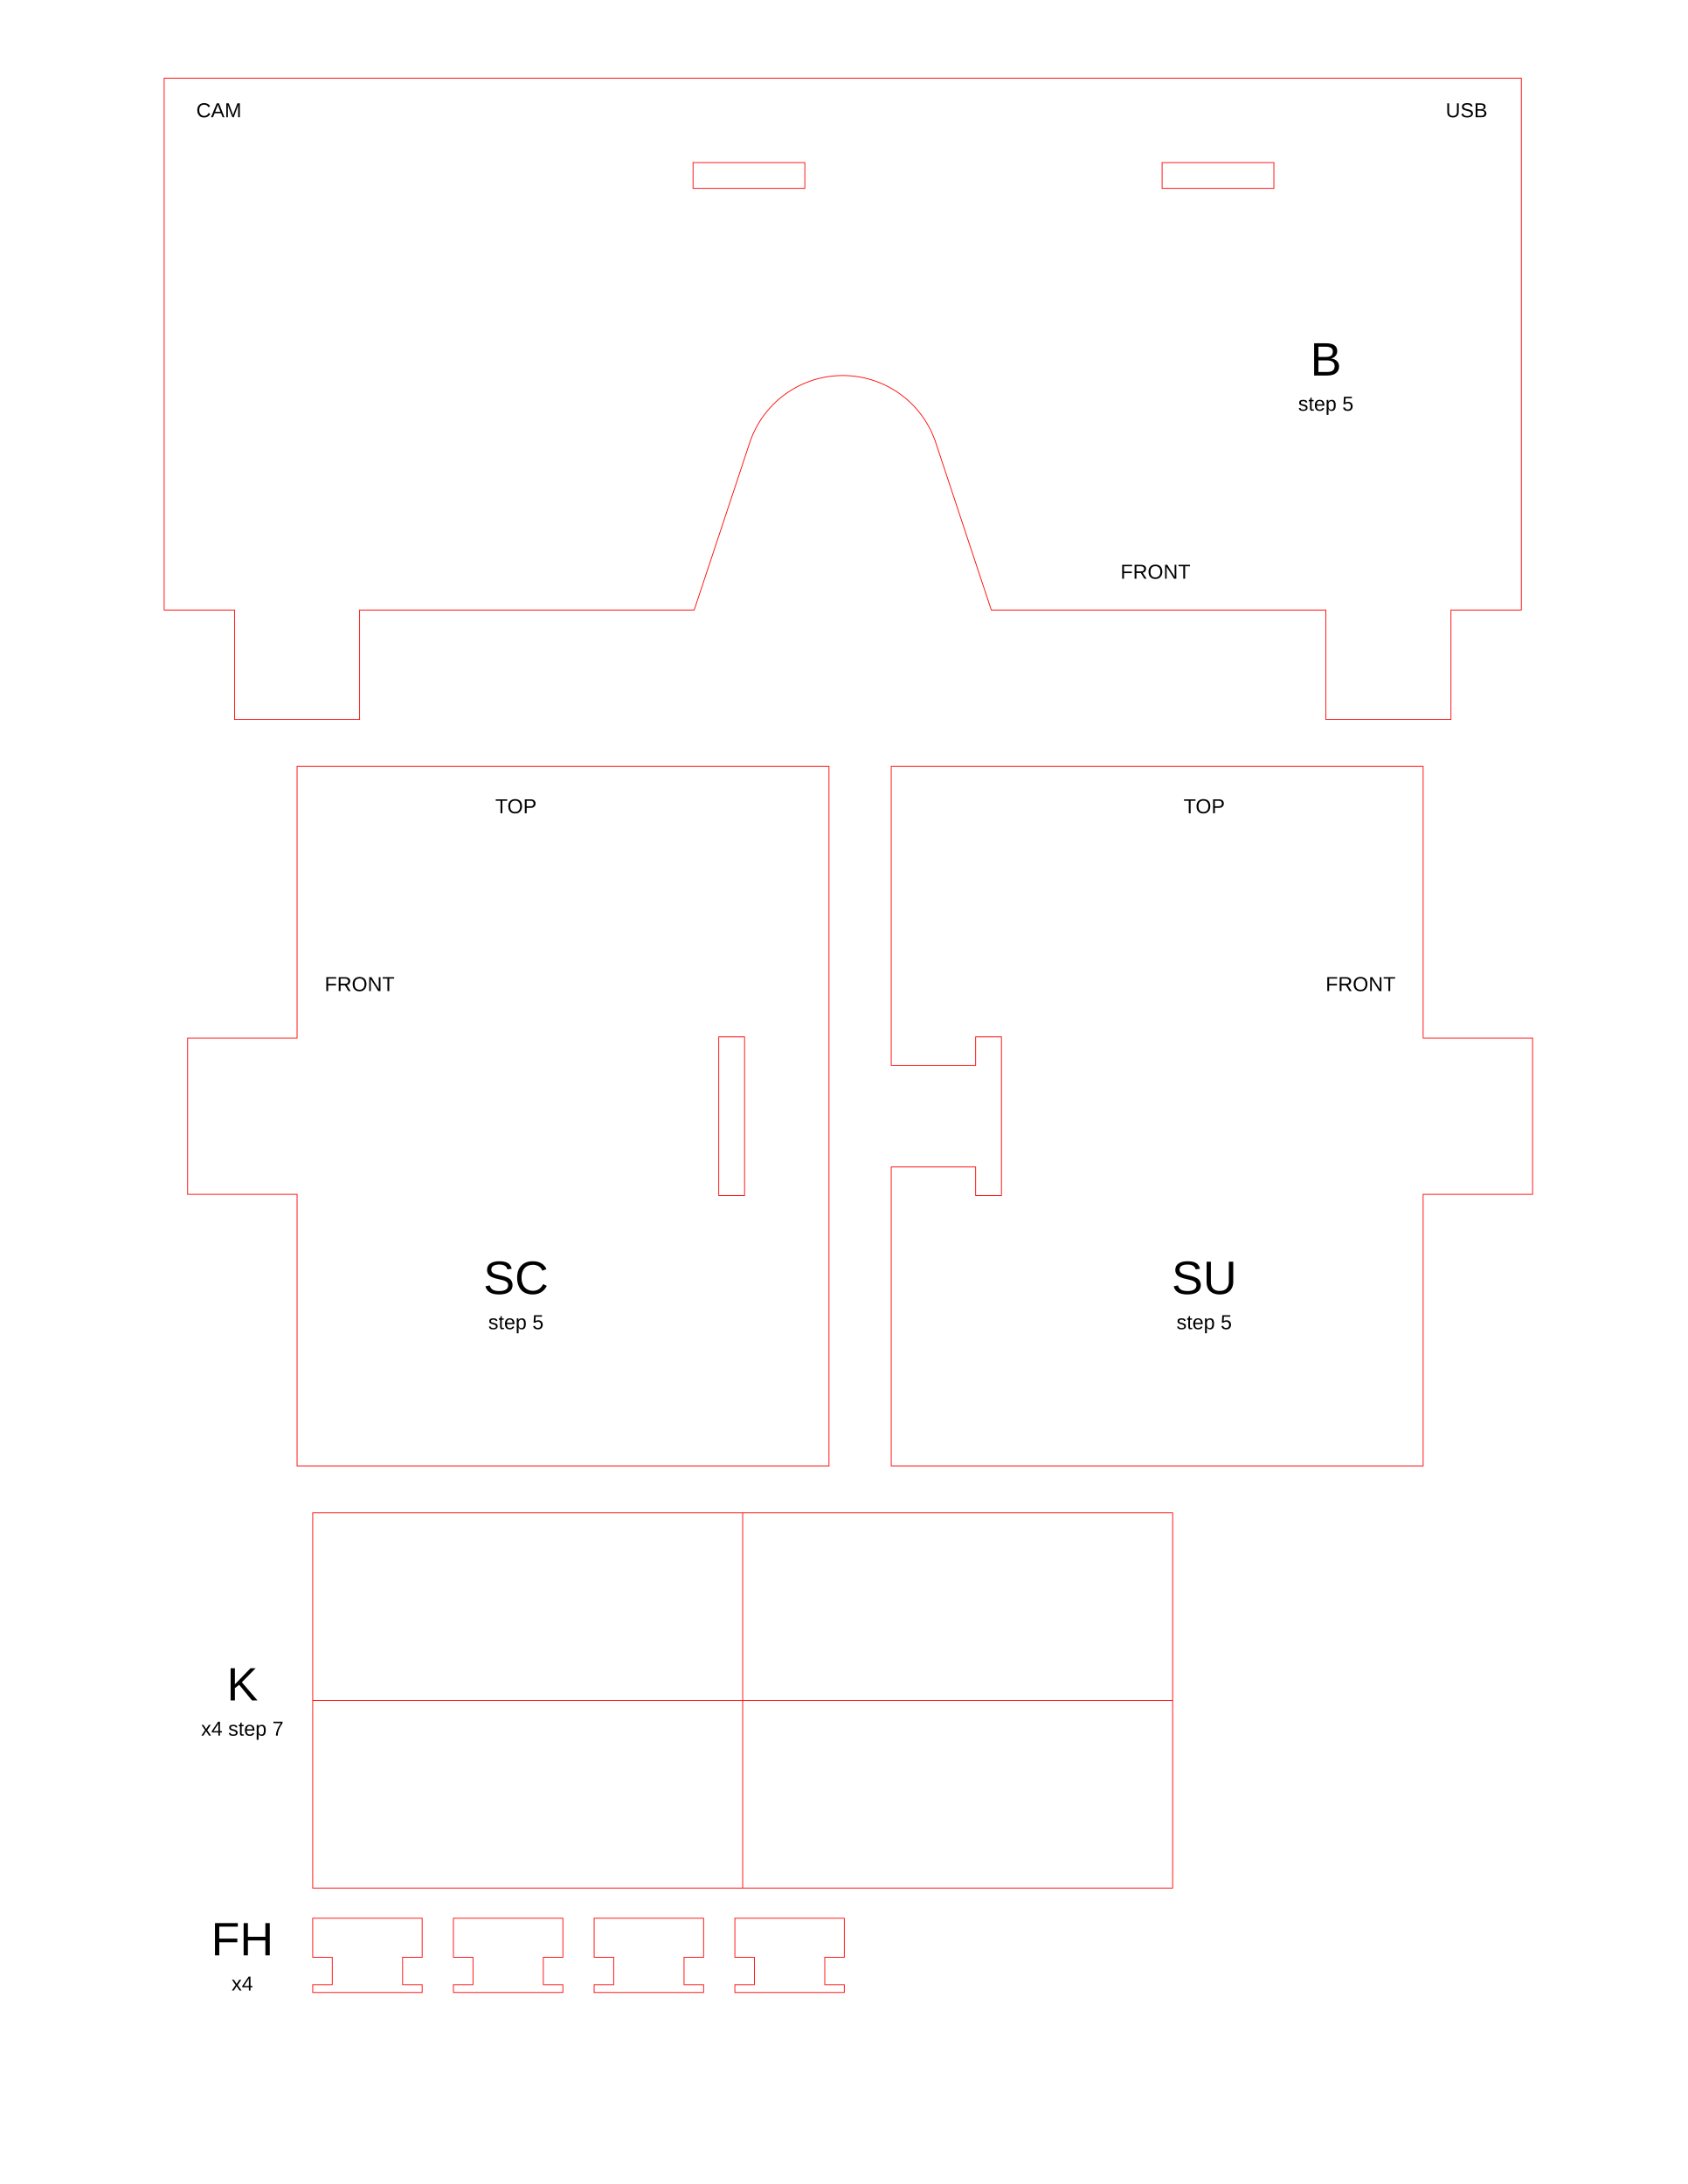
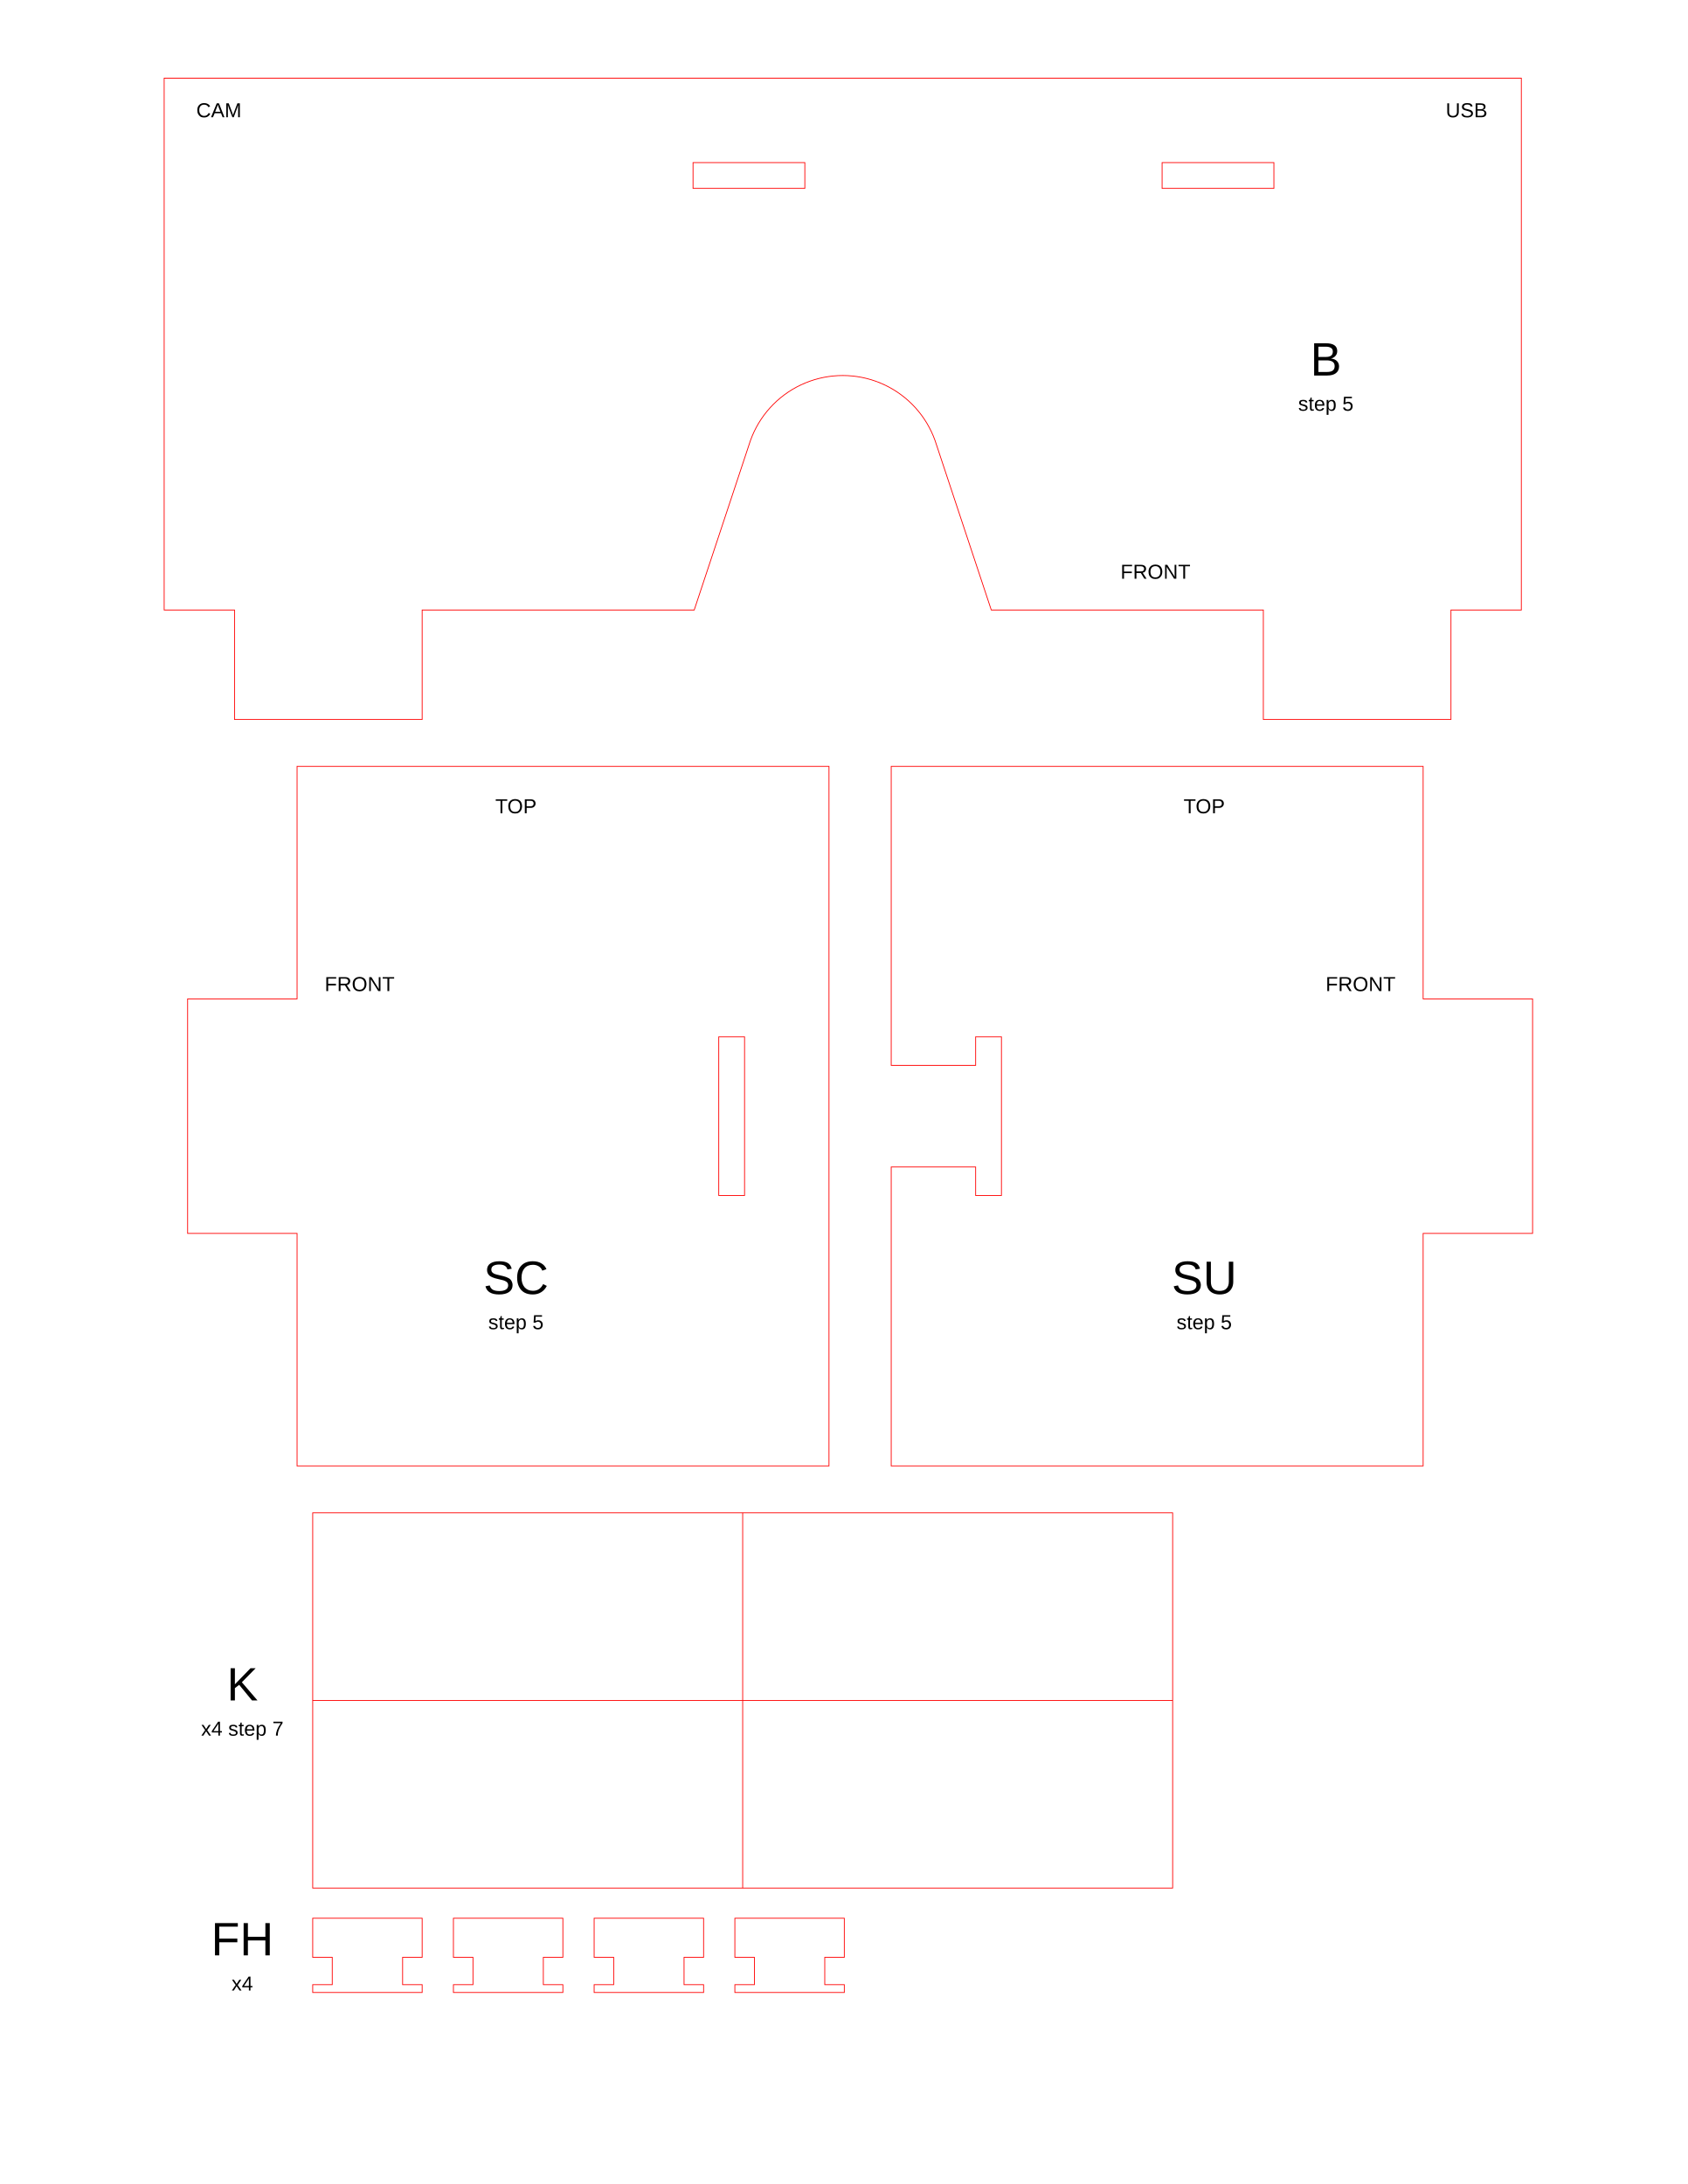
<svg xmlns="http://www.w3.org/2000/svg" width="215.9mm" height="279.4mm" viewBox="0 0 215.9 279.4">
-   <path fill="none" stroke="#ff0000" stroke-width="0.1" d="M21.000,78.040 L21.000,10.000 L194.600,10.000 L194.600,78.040 L185.600,78.040 L185.600,92.040 L169.600,92.040 L169.600,78.040 L126.800,78.040 L119.607,56.355 L119.385,55.781 L119.136,55.218 L118.859,54.669 L118.556,54.133 L118.227,53.613 L117.872,53.110 L117.494,52.625 L117.092,52.159 L116.667,51.713 L116.221,51.288 L115.755,50.886 L115.270,50.508 L114.767,50.153 L114.247,49.824 L113.711,49.521 L113.162,49.244 L112.599,48.995 L112.025,48.773 L111.440,48.580 L110.847,48.416 L110.246,48.281 L109.640,48.176 L109.029,48.100 L108.415,48.055 L107.800,48.040 L107.185,48.055 L106.571,48.100 L105.960,48.176 L105.354,48.281 L104.753,48.416 L104.160,48.580 L103.575,48.773 L103.001,48.995 L102.438,49.244 L101.889,49.521 L101.353,49.824 L100.833,50.153 L100.330,50.508 L99.845,50.886 L99.379,51.288 L98.933,51.713 L98.508,52.159 L98.106,52.625 L97.728,53.110 L97.373,53.613 L97.044,54.133 L96.741,54.669 L96.464,55.218 L96.215,55.781 L95.993,56.355 L88.800,78.040 L46.000,78.040 L46.000,92.040 L30.000,92.040 L30.000,78.040 L21.000,78.040 Z" />
+   <path fill="none" stroke="#ff0000" stroke-width="0.1" d="M21.000,78.040 L21.000,10.000 L194.600,10.000 L194.600,78.040 L185.600,78.040 L185.600,92.040 L161.600,92.040 L161.600,78.040 L126.800,78.040 L119.607,56.355 L119.385,55.781 L119.136,55.218 L118.859,54.669 L118.556,54.133 L118.227,53.613 L117.872,53.110 L117.494,52.625 L117.092,52.159 L116.667,51.713 L116.221,51.288 L115.755,50.886 L115.270,50.508 L114.767,50.153 L114.247,49.824 L113.711,49.521 L113.162,49.244 L112.599,48.995 L112.025,48.773 L111.440,48.580 L110.847,48.416 L110.246,48.281 L109.640,48.176 L109.029,48.100 L108.415,48.055 L107.800,48.040 L107.185,48.055 L106.571,48.100 L105.960,48.176 L105.354,48.281 L104.753,48.416 L104.160,48.580 L103.575,48.773 L103.001,48.995 L102.438,49.244 L101.889,49.521 L101.353,49.824 L100.833,50.153 L100.330,50.508 L99.845,50.886 L99.379,51.288 L98.933,51.713 L98.508,52.159 L98.106,52.625 L97.728,53.110 L97.373,53.613 L97.044,54.133 L96.741,54.669 L96.464,55.218 L96.215,55.781 L95.993,56.355 L88.800,78.040 L54.000,78.040 L54.000,92.040 L30.000,92.040 L30.000,78.040 L21.000,78.040 Z" />
  <path fill="none" stroke="#ff0000" stroke-width="0.1" d="M88.650,20.800 L88.650,24.100 L102.950,24.100 L102.950,20.800 L88.650,20.800 Z" />
  <path fill="none" stroke="#ff0000" stroke-width="0.1" d="M162.950,20.800 L148.650,20.800 L148.650,24.100 L162.950,24.100 L162.950,20.800 Z" />
-   <path fill="none" stroke="#ff0000" stroke-width="0.1" d="M24.000,132.790 L38.000,132.790 L38.000,98.040 L106.040,98.040 L106.040,187.540 L38.000,187.540 L38.000,152.790 L24.000,152.790 L24.000,132.790 Z" />
+   <path fill="none" stroke="#ff0000" stroke-width="0.1" d="M24.000,127.790 L38.000,127.790 L38.000,98.040 L106.040,98.040 L106.040,187.540 L38.000,187.540 L38.000,157.790 L24.000,157.790 L24.000,127.790 Z" />
  <path fill="none" stroke="#ff0000" stroke-width="0.1" d="M95.240,132.640 L91.940,132.640 L91.940,152.940 L95.240,152.940 L95.240,132.640 Z" />
-   <path fill="none" stroke="#ff0000" stroke-width="0.1" d="M182.040,132.790 L182.040,98.040 L114.000,98.040 L114.000,136.290 L124.800,136.290 L124.800,132.640 L128.100,132.640 L128.100,152.940 L124.800,152.940 L124.800,149.290 L114.000,149.290 L114.000,187.540 L182.040,187.540 L182.040,152.790 L196.040,152.790 L196.040,132.790 L182.040,132.790 Z" />
+   <path fill="none" stroke="#ff0000" stroke-width="0.1" d="M182.040,127.790 L182.040,98.040 L114.000,98.040 L114.000,136.290 L124.800,136.290 L124.800,132.640 L128.100,132.640 L128.100,152.940 L124.800,152.940 L124.800,149.290 L114.000,149.290 L114.000,187.540 L182.040,187.540 L182.040,157.790 L196.040,157.790 L196.040,127.790 L182.040,127.790 Z" />
  <path fill="none" stroke="#ff0000" stroke-width="0.1" d="M40.000,217.540 L40.000,193.540 L95.000,193.540 L150.000,193.540 L150.000,217.540 L150.000,241.540 L95.000,241.540 L40.000,241.540 L40.000,217.540 Z" />
  <path fill="none" stroke="#ff0000" stroke-width="0.1" d="M95.000,241.540 L95.000,193.540" />
  <path fill="none" stroke="#ff0000" stroke-width="0.1" d="M40.000,217.540 L150.000,217.540" />
  <path fill="none" stroke="#ff0000" stroke-width="0.1" d="M51.500,250.400 L51.500,253.900 L54.000,253.900 L54.000,254.900 L40.000,254.900 L40.000,253.900 L42.500,253.900 L42.500,250.400 L40.000,250.400 L40.000,245.400 L54.000,245.400 L54.000,250.400 L51.500,250.400 Z" />
  <path fill="none" stroke="#ff0000" stroke-width="0.1" d="M69.500,250.400 L69.500,253.900 L72.000,253.900 L72.000,254.900 L58.000,254.900 L58.000,253.900 L60.500,253.900 L60.500,250.400 L58.000,250.400 L58.000,245.400 L72.000,245.400 L72.000,250.400 L69.500,250.400 Z" />
  <path fill="none" stroke="#ff0000" stroke-width="0.1" d="M87.500,250.400 L87.500,253.900 L90.000,253.900 L90.000,254.900 L76.000,254.900 L76.000,253.900 L78.500,253.900 L78.500,250.400 L76.000,250.400 L76.000,245.400 L90.000,245.400 L90.000,250.400 L87.500,250.400 Z" />
  <path fill="none" stroke="#ff0000" stroke-width="0.1" d="M105.500,250.400 L105.500,253.900 L108.000,253.900 L108.000,254.900 L94.000,254.900 L94.000,253.900 L96.500,253.900 L96.500,250.400 L94.000,250.400 L94.000,245.400 L108.000,245.400 L108.000,250.400 L105.500,250.400 Z" />
  <text x="169.60" y="48.04" font-size="6" text-anchor="middle" fill="#000000" font-family="Arial, DejaVu Sans, sans-serif">B</text>
  <text x="169.60" y="52.54" font-size="2.6" text-anchor="middle" fill="#000000" font-family="Arial, DejaVu Sans, sans-serif">step 5</text>
  <text x="147.80" y="74.04" font-size="2.6" text-anchor="middle" fill="#000000" font-family="Arial, DejaVu Sans, sans-serif">FRONT</text>
  <text x="28.00" y="15.00" font-size="2.6" text-anchor="middle" fill="#000000" font-family="Arial, DejaVu Sans, sans-serif">CAM</text>
  <text x="187.60" y="15.00" font-size="2.6" text-anchor="middle" fill="#000000" font-family="Arial, DejaVu Sans, sans-serif">USB</text>
  <text x="66.00" y="165.54" font-size="6" text-anchor="middle" fill="#000000" font-family="Arial, DejaVu Sans, sans-serif">SC</text>
  <text x="66.00" y="170.04" font-size="2.6" text-anchor="middle" fill="#000000" font-family="Arial, DejaVu Sans, sans-serif">step 5</text>
  <text x="46.00" y="126.79" font-size="2.6" text-anchor="middle" fill="#000000" font-family="Arial, DejaVu Sans, sans-serif">FRONT</text>
  <text x="66.00" y="104.04" font-size="2.6" text-anchor="middle" fill="#000000" font-family="Arial, DejaVu Sans, sans-serif">TOP</text>
  <text x="154.04" y="165.54" font-size="6" text-anchor="middle" fill="#000000" font-family="Arial, DejaVu Sans, sans-serif">SU</text>
  <text x="154.04" y="170.04" font-size="2.6" text-anchor="middle" fill="#000000" font-family="Arial, DejaVu Sans, sans-serif">step 5</text>
  <text x="174.04" y="126.79" font-size="2.6" text-anchor="middle" fill="#000000" font-family="Arial, DejaVu Sans, sans-serif">FRONT</text>
  <text x="154.04" y="104.04" font-size="2.6" text-anchor="middle" fill="#000000" font-family="Arial, DejaVu Sans, sans-serif">TOP</text>
  <text x="31.00" y="217.54" font-size="6" text-anchor="middle" fill="#000000" font-family="Arial, DejaVu Sans, sans-serif">K</text>
  <text x="31.00" y="222.04" font-size="2.6" text-anchor="middle" fill="#000000" font-family="Arial, DejaVu Sans, sans-serif">x4  step 7</text>
  <text x="31.00" y="250.15" font-size="6" text-anchor="middle" fill="#000000" font-family="Arial, DejaVu Sans, sans-serif">FH</text>
  <text x="31.00" y="254.65" font-size="2.6" text-anchor="middle" fill="#000000" font-family="Arial, DejaVu Sans, sans-serif">x4</text>
</svg>
